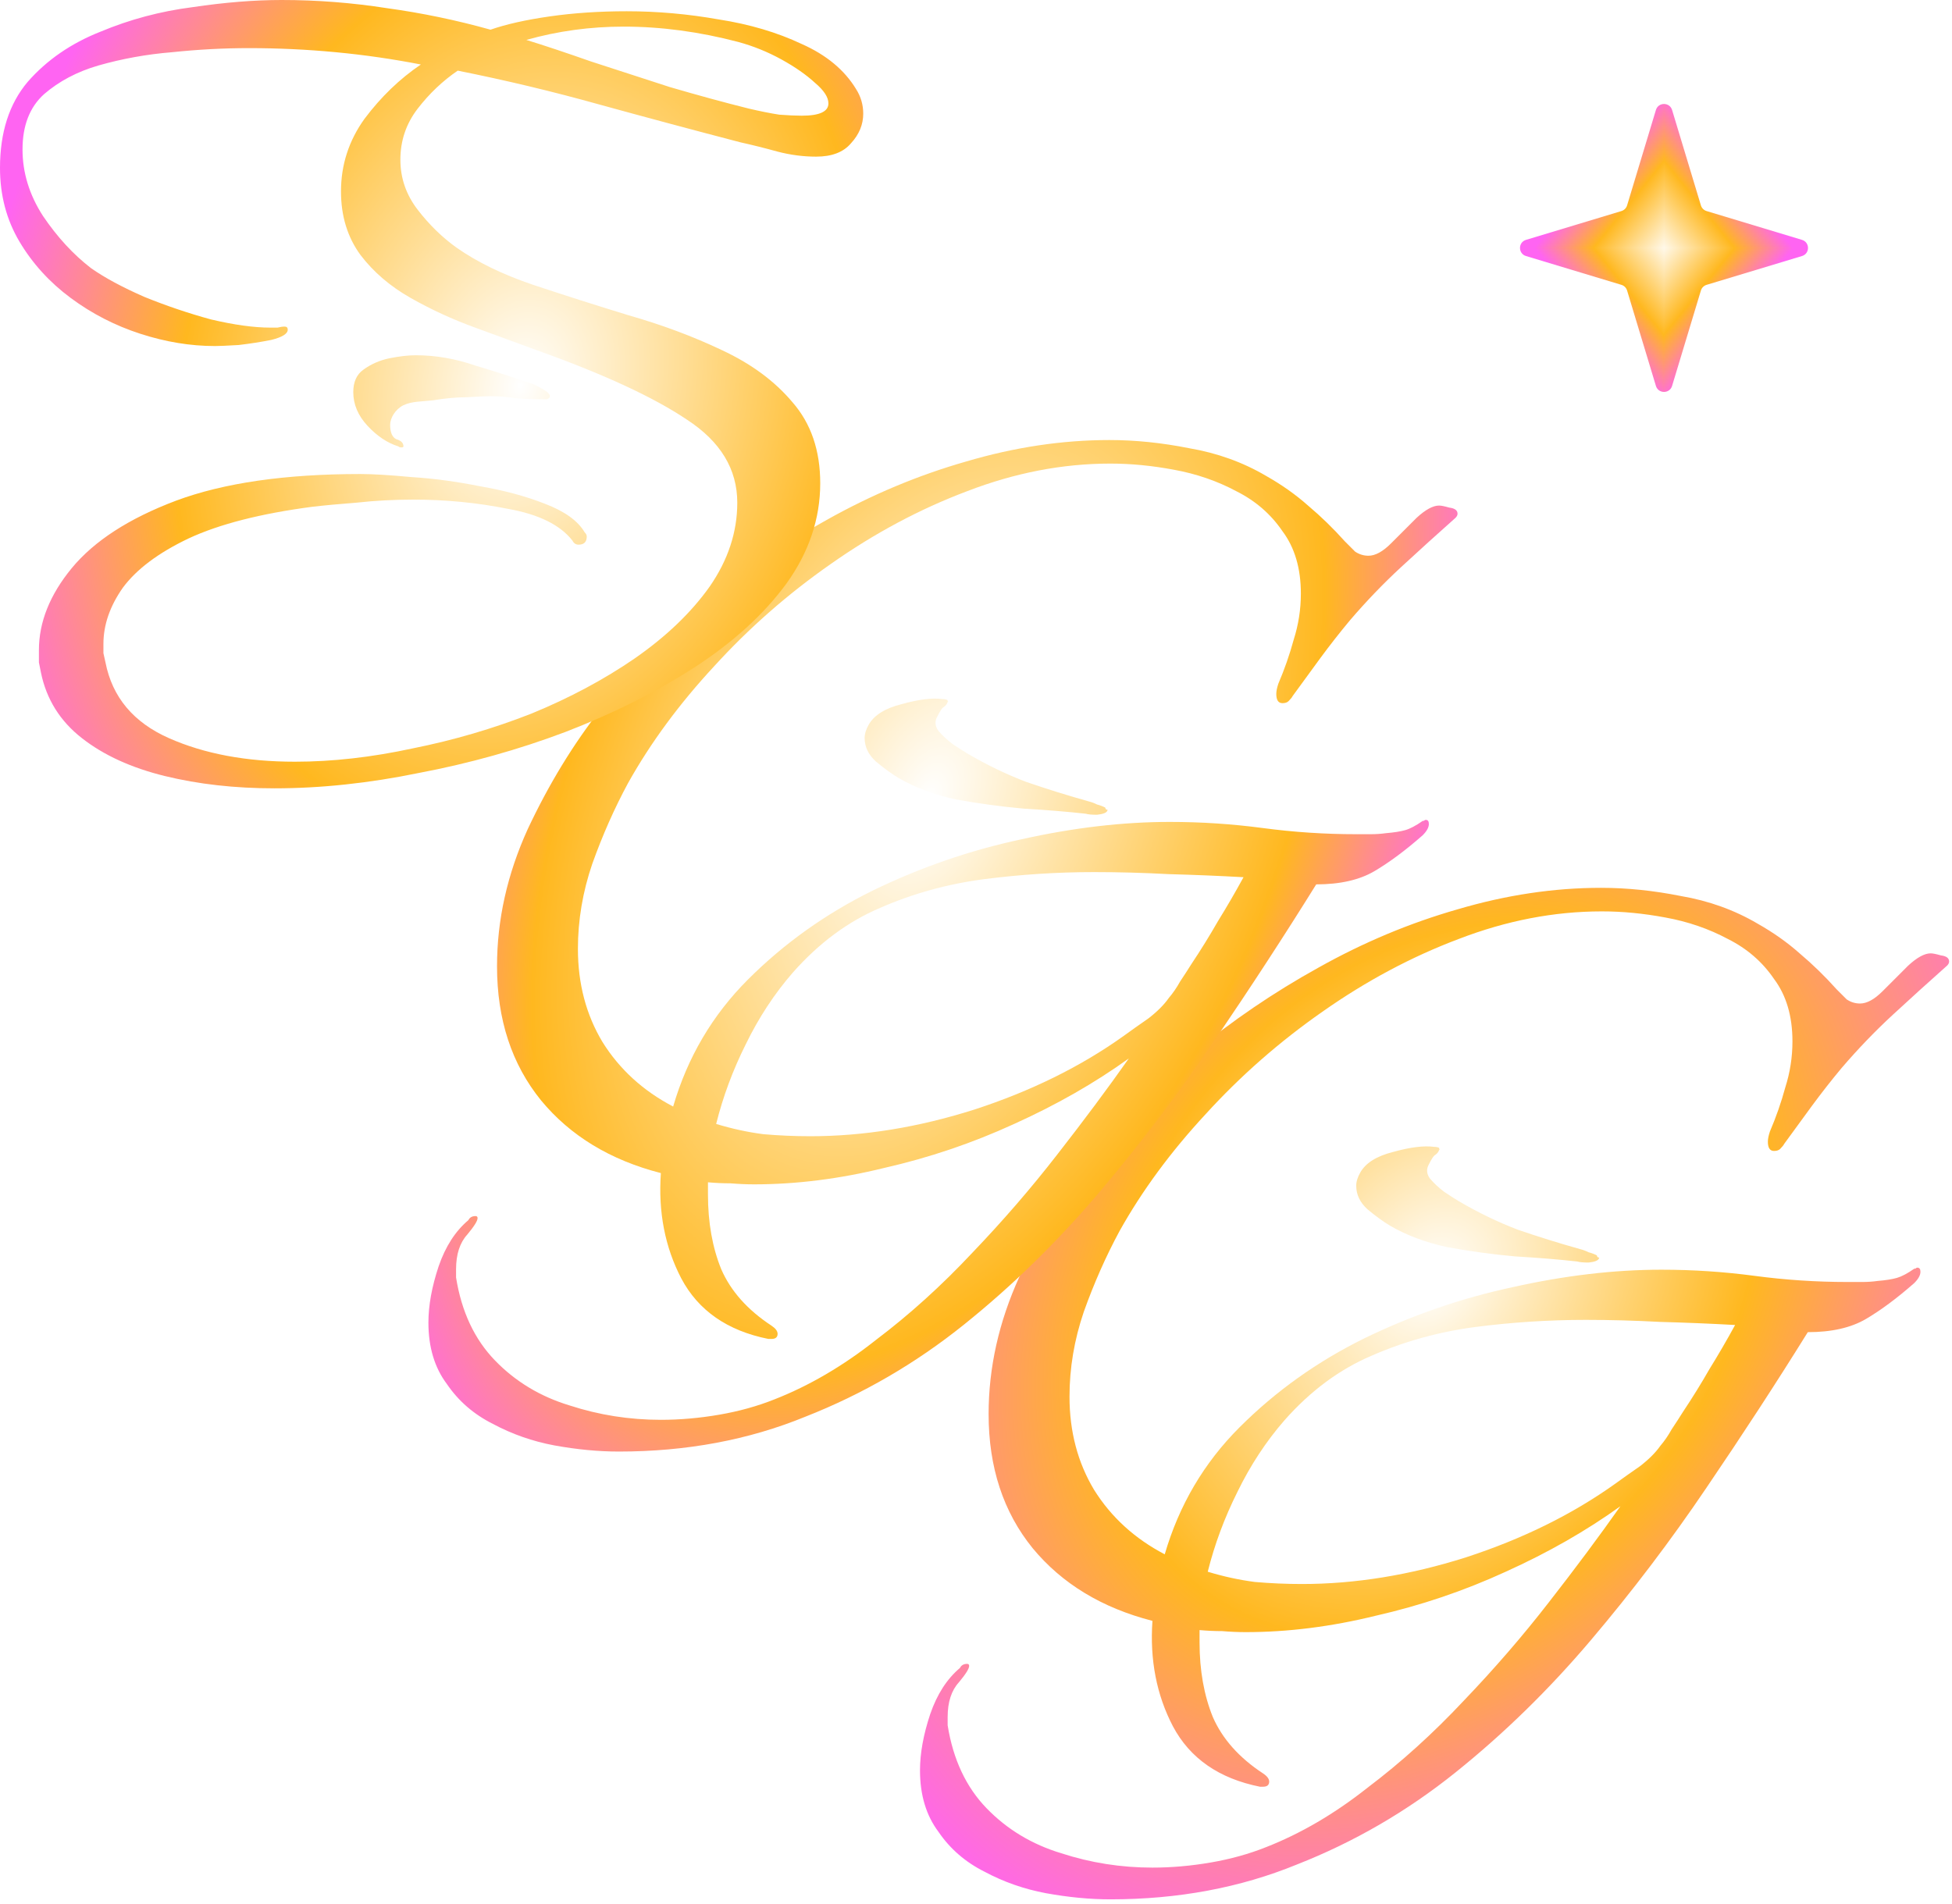
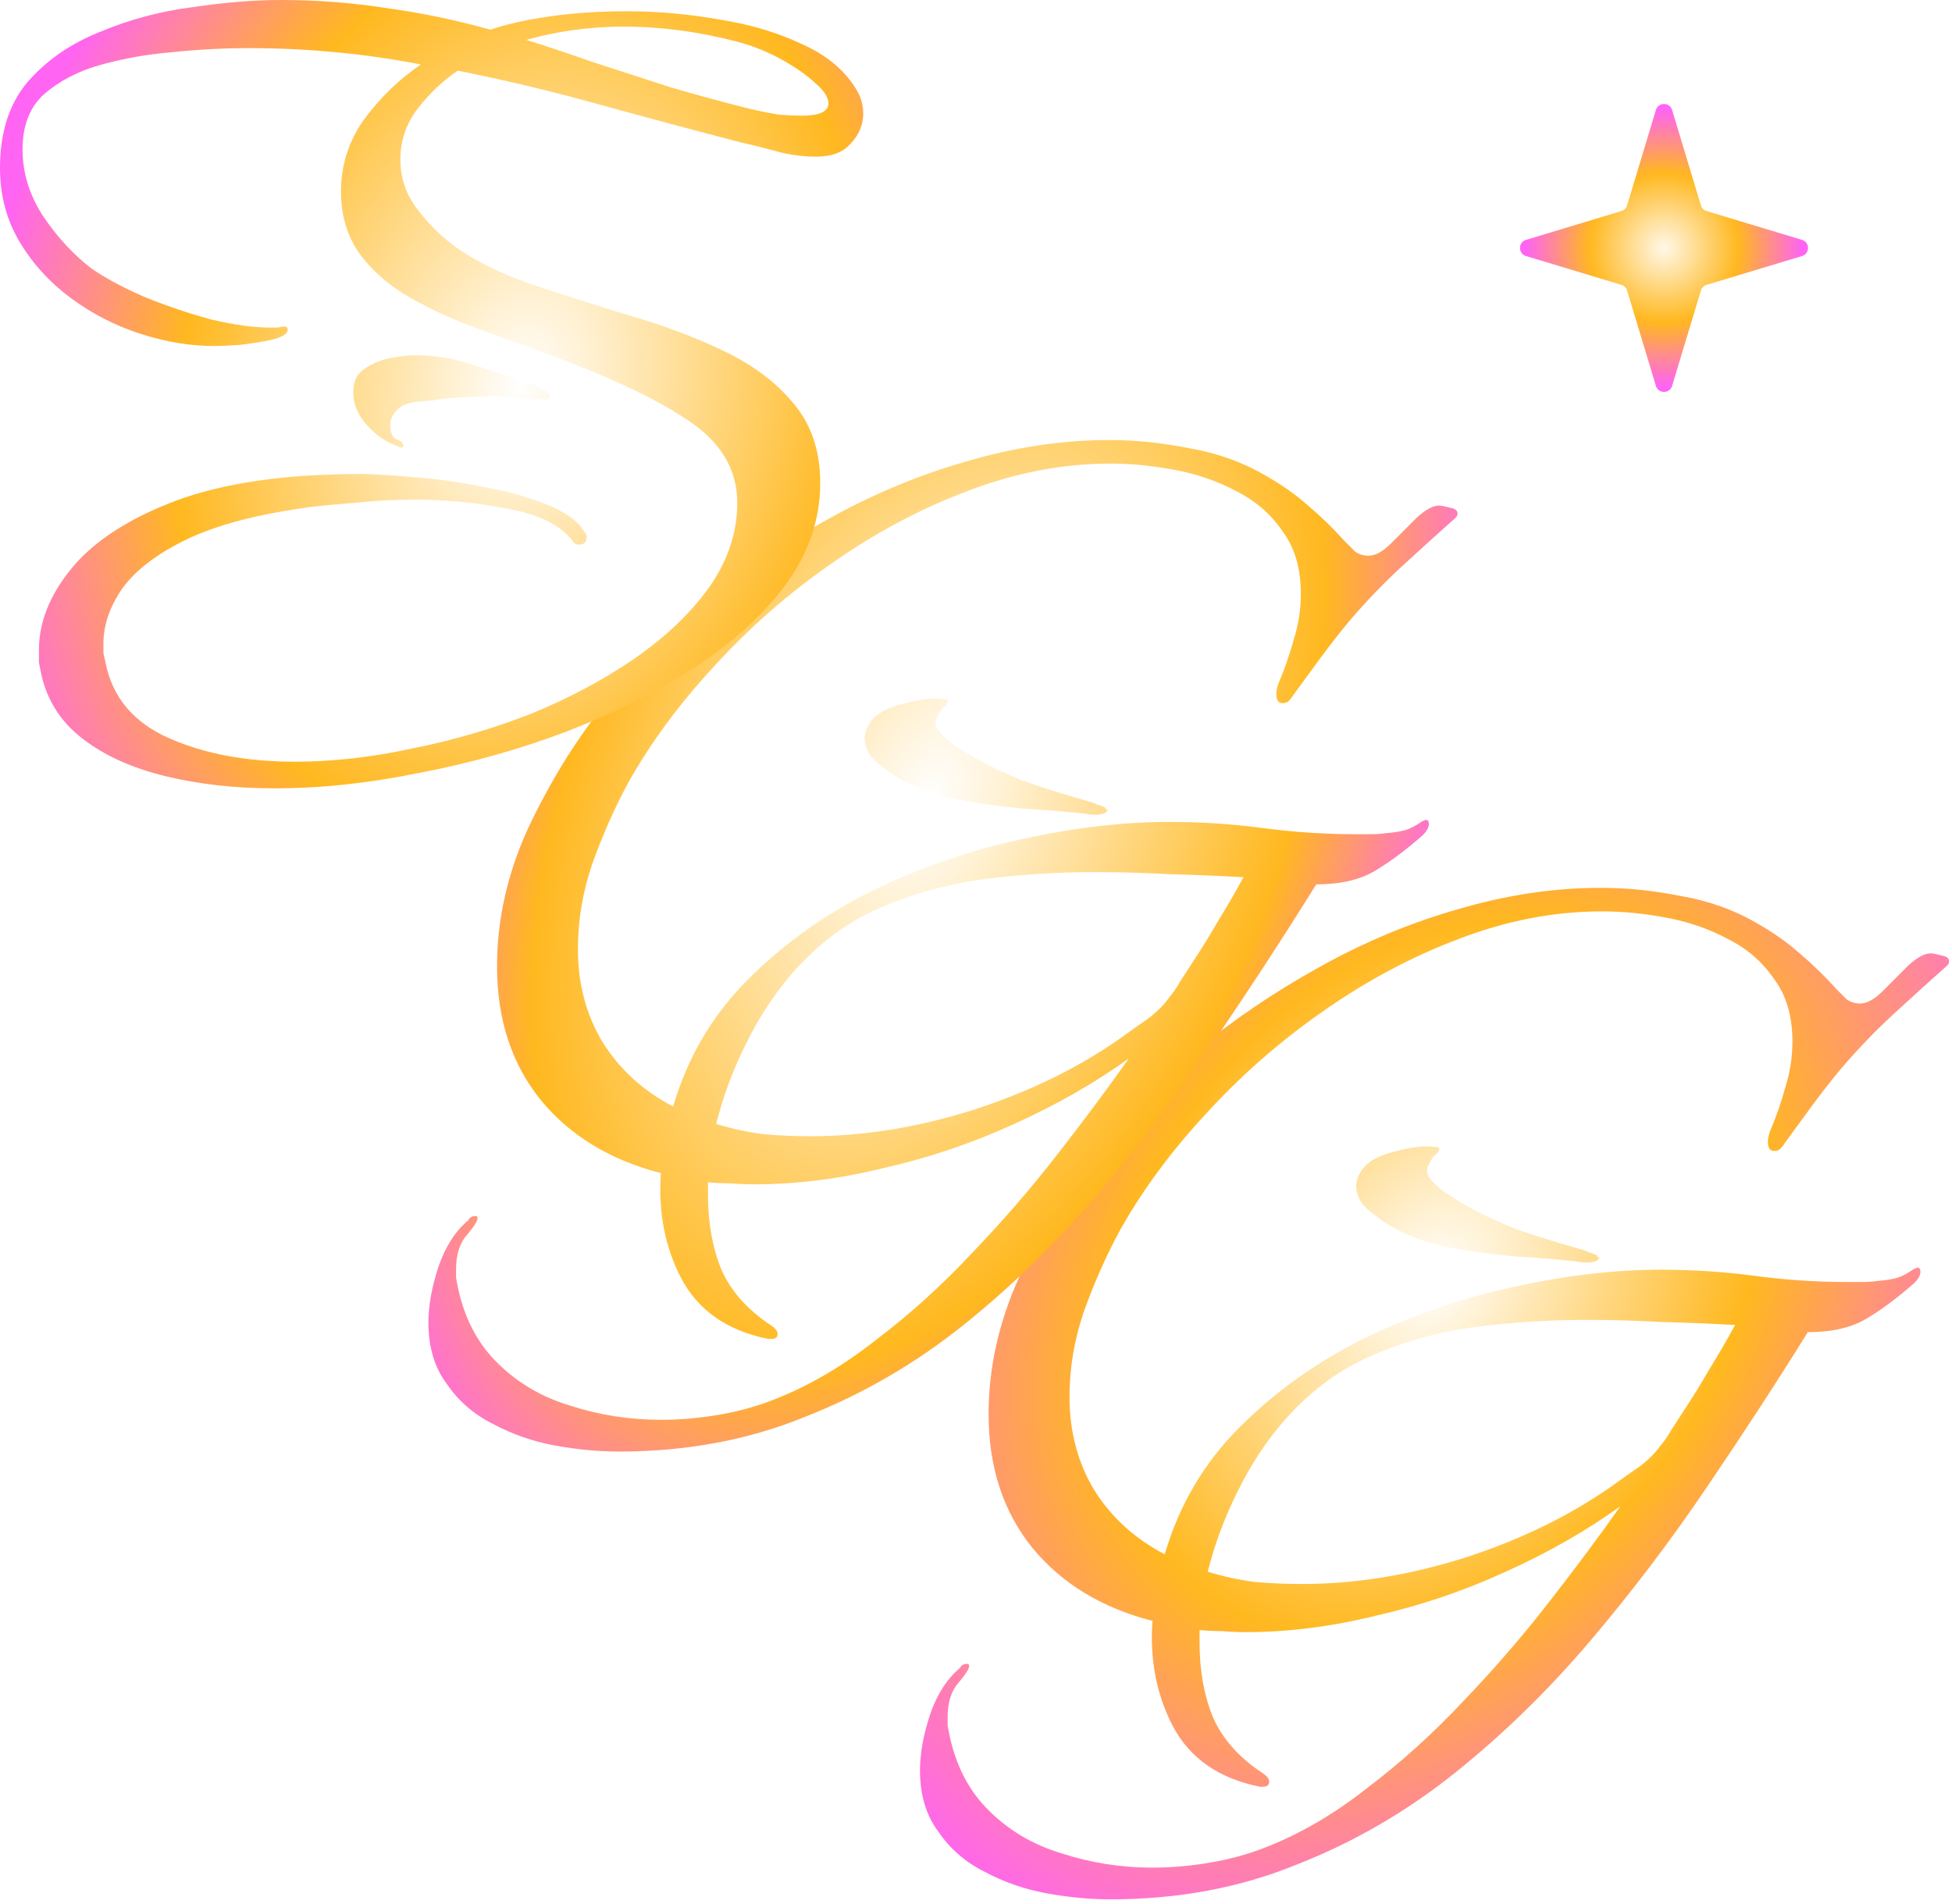
<svg xmlns="http://www.w3.org/2000/svg" width="244" height="238" viewBox="0 0 244 238" fill="none">
  <path d="M138.808 237.464C136.248 237.464 133.56 237.208 130.744 236.696C128.013 236.184 125.453 235.288 123.064 234.008C120.675 232.813 118.755 231.149 117.304 229.016C115.768 226.968 115 224.408 115 221.336C115 219.203 115.427 216.856 116.28 214.296C117.133 211.821 118.371 209.901 119.992 208.536C120.163 208.195 120.461 208.024 120.888 208.024C121.059 208.024 121.144 208.109 121.144 208.28C121.144 208.621 120.717 209.304 119.864 210.328C118.925 211.352 118.456 212.803 118.456 214.68V215.704C119.139 219.971 120.76 223.427 123.32 226.072C125.88 228.717 128.995 230.595 132.664 231.704C136.333 232.899 140.131 233.496 144.056 233.496C146.445 233.496 148.877 233.283 151.352 232.856C153.827 232.429 156.131 231.789 158.264 230.936C162.616 229.229 166.84 226.755 170.936 223.512C175.117 220.355 179.128 216.728 182.968 212.632C186.808 208.621 190.349 204.525 193.592 200.344C196.92 196.077 199.907 192.067 202.552 188.312C198.285 191.384 193.507 194.115 188.216 196.504C183.011 198.893 177.592 200.728 171.96 202.008C166.413 203.373 160.995 204.056 155.704 204.056C154.765 204.056 153.784 204.013 152.76 203.928C151.821 203.928 150.883 203.885 149.944 203.8V205.336C149.944 208.835 150.499 211.949 151.608 214.68C152.803 217.411 154.893 219.757 157.88 221.72C158.392 222.061 158.648 222.403 158.648 222.744C158.648 223.171 158.392 223.384 157.88 223.384H157.496C152.376 222.36 148.749 219.843 146.616 215.832C144.568 211.907 143.715 207.512 144.056 202.648C137.741 201.027 132.749 197.997 129.08 193.56C125.411 189.037 123.576 183.448 123.576 176.792C123.576 170.989 124.856 165.272 127.416 159.64C130.061 154.008 133.133 148.973 136.632 144.536C140.216 139.928 144.397 135.619 149.176 131.608C154.04 127.597 159.245 124.056 164.792 120.984C170.424 117.827 176.227 115.395 182.2 113.688C188.259 111.896 194.232 111 200.12 111C203.363 111 206.691 111.341 210.104 112.024C213.603 112.621 216.803 113.773 219.704 115.48C221.667 116.589 223.416 117.827 224.952 119.192C226.573 120.557 228.109 122.051 229.56 123.672C229.987 124.099 230.413 124.525 230.84 124.952C231.352 125.293 231.907 125.464 232.504 125.464C233.357 125.464 234.296 124.952 235.32 123.928C236.429 122.819 237.496 121.752 238.52 120.728C239.629 119.704 240.568 119.192 241.336 119.192C241.592 119.192 242.019 119.277 242.616 119.448C243.299 119.533 243.64 119.789 243.64 120.216C243.64 120.387 243.555 120.557 243.384 120.728C241.08 122.776 238.819 124.824 236.6 126.872C234.381 128.92 232.248 131.139 230.2 133.528C228.92 135.064 227.683 136.643 226.488 138.264C225.379 139.8 224.227 141.379 223.032 143C222.947 143.171 222.776 143.384 222.52 143.64C222.349 143.811 222.093 143.896 221.752 143.896C221.24 143.896 220.984 143.512 220.984 142.744C220.984 142.403 221.069 141.976 221.24 141.464C222.008 139.672 222.648 137.837 223.16 135.96C223.757 134.083 224.056 132.163 224.056 130.2C224.056 127.043 223.288 124.44 221.752 122.392C220.301 120.259 218.381 118.595 215.992 117.4C213.603 116.12 211 115.224 208.184 114.712C205.453 114.2 202.808 113.944 200.248 113.944C194.275 113.944 188.301 115.096 182.328 117.4C176.44 119.619 170.765 122.648 165.304 126.488C159.928 130.243 155.064 134.509 150.712 139.288C146.36 143.981 142.776 148.845 139.96 153.88C138.253 157.037 136.76 160.408 135.48 163.992C134.285 167.491 133.688 171.032 133.688 174.616C133.688 178.968 134.712 182.851 136.76 186.264C138.893 189.677 141.837 192.365 145.592 194.328C147.384 188.184 150.499 182.893 154.936 178.456C159.459 173.933 164.664 170.221 170.552 167.32C176.525 164.419 182.712 162.285 189.112 160.92C195.597 159.469 201.784 158.744 207.672 158.744C211.597 158.744 215.48 159 219.32 159.512C223.16 160.024 227.043 160.28 230.968 160.28C231.565 160.28 232.163 160.28 232.76 160.28C233.443 160.28 234.083 160.237 234.68 160.152C235.704 160.067 236.515 159.939 237.112 159.768C237.709 159.597 238.435 159.213 239.288 158.616C239.373 158.616 239.416 158.616 239.416 158.616C239.501 158.531 239.587 158.488 239.672 158.488C239.928 158.488 240.056 158.659 240.056 159C240.056 159.427 239.8 159.896 239.288 160.408C237.155 162.285 235.149 163.779 233.272 164.888C231.395 165.997 228.963 166.552 225.976 166.552C222.051 172.867 217.827 179.352 213.304 186.008C208.867 192.579 204.045 198.936 198.84 205.08C193.635 211.224 188.003 216.728 181.944 221.592C175.885 226.456 169.272 230.296 162.104 233.112C155.021 236.013 147.256 237.464 138.808 237.464ZM197.176 157.72C194.872 157.464 192.269 157.251 189.368 157.08C186.552 156.824 183.736 156.44 180.92 155.928C178.189 155.331 175.8 154.435 173.752 153.24C172.899 152.728 171.96 152.045 170.936 151.192C169.997 150.339 169.528 149.357 169.528 148.248C169.528 147.736 169.699 147.181 170.04 146.584C170.723 145.389 172.088 144.536 174.136 144.024C176.269 143.427 177.976 143.213 179.256 143.384C179.512 143.384 179.725 143.427 179.896 143.512C179.896 143.512 179.896 143.555 179.896 143.64C179.981 143.64 179.981 143.683 179.896 143.768C179.811 144.024 179.64 144.237 179.384 144.408C179.213 144.493 178.957 144.877 178.616 145.56C178.275 146.157 178.317 146.755 178.744 147.352C179.256 147.949 179.853 148.504 180.536 149.016C181.304 149.528 181.901 149.912 182.328 150.168C184.803 151.619 187.277 152.813 189.752 153.752C192.227 154.605 194.829 155.416 197.56 156.184C197.901 156.269 198.243 156.397 198.584 156.568C198.925 156.653 199.267 156.781 199.608 156.952C199.608 157.037 199.651 157.123 199.736 157.208C199.907 157.208 199.949 157.251 199.864 157.336C199.779 157.592 199.352 157.763 198.584 157.848C197.901 157.848 197.432 157.805 197.176 157.72ZM162.744 198.04C169.4 198.04 176.227 196.931 183.224 194.712C190.307 192.408 196.536 189.336 201.912 185.496C202.851 184.813 203.875 184.088 204.984 183.32C206.093 182.467 206.947 181.613 207.544 180.76C208.056 180.163 208.525 179.48 208.952 178.712C209.464 177.944 209.933 177.219 210.36 176.536C211.555 174.744 212.664 172.952 213.688 171.16C214.797 169.368 215.864 167.533 216.888 165.656C213.816 165.485 210.701 165.357 207.544 165.272C204.387 165.101 201.272 165.016 198.2 165.016C193.592 165.016 188.984 165.315 184.376 165.912C179.853 166.509 175.544 167.704 171.448 169.496C167.437 171.203 163.811 173.891 160.568 177.56C158.264 180.205 156.301 183.192 154.68 186.52C153.059 189.763 151.821 193.091 150.968 196.504C152.931 197.101 154.893 197.528 156.856 197.784C158.819 197.955 160.781 198.04 162.744 198.04Z" fill="url(#paint0_radial_61_22)" />
  <path d="M77.36 181.48C74.8 181.48 72.112 181.224 69.296 180.712C66.565 180.2 64.005 179.304 61.616 178.024C59.227 176.829 57.307 175.165 55.856 173.032C54.32 170.984 53.552 168.424 53.552 165.352C53.552 163.219 53.979 160.872 54.832 158.312C55.685 155.837 56.923 153.917 58.544 152.552C58.715 152.211 59.013 152.04 59.44 152.04C59.611 152.04 59.696 152.125 59.696 152.296C59.696 152.637 59.269 153.32 58.416 154.344C57.477 155.368 57.008 156.819 57.008 158.696V159.72C57.691 163.987 59.312 167.443 61.872 170.088C64.432 172.733 67.547 174.611 71.216 175.72C74.885 176.915 78.683 177.512 82.608 177.512C84.997 177.512 87.429 177.299 89.904 176.872C92.379 176.445 94.683 175.805 96.816 174.952C101.168 173.245 105.392 170.771 109.488 167.528C113.669 164.371 117.68 160.744 121.52 156.648C125.36 152.637 128.901 148.541 132.144 144.36C135.472 140.093 138.459 136.083 141.104 132.328C136.837 135.4 132.059 138.131 126.768 140.52C121.563 142.909 116.144 144.744 110.512 146.024C104.965 147.389 99.547 148.072 94.256 148.072C93.317 148.072 92.336 148.029 91.312 147.944C90.373 147.944 89.435 147.901 88.496 147.816V149.352C88.496 152.851 89.051 155.965 90.16 158.696C91.355 161.427 93.445 163.773 96.432 165.736C96.944 166.077 97.2 166.419 97.2 166.76C97.2 167.187 96.944 167.4 96.432 167.4H96.048C90.928 166.376 87.301 163.859 85.168 159.848C83.12 155.923 82.267 151.528 82.608 146.664C76.293 145.043 71.301 142.013 67.632 137.576C63.963 133.053 62.128 127.464 62.128 120.808C62.128 115.005 63.408 109.288 65.968 103.656C68.613 98.024 71.685 92.989 75.184 88.552C78.768 83.944 82.949 79.635 87.728 75.624C92.592 71.613 97.797 68.072 103.344 65C108.976 61.843 114.779 59.411 120.752 57.704C126.811 55.912 132.784 55.016 138.672 55.016C141.915 55.016 145.243 55.357 148.656 56.04C152.155 56.637 155.355 57.789 158.256 59.496C160.219 60.605 161.968 61.843 163.504 63.208C165.125 64.573 166.661 66.067 168.112 67.688C168.539 68.115 168.965 68.541 169.392 68.968C169.904 69.309 170.459 69.48 171.056 69.48C171.909 69.48 172.848 68.968 173.872 67.944C174.981 66.835 176.048 65.768 177.072 64.744C178.181 63.72 179.12 63.208 179.888 63.208C180.144 63.208 180.571 63.293 181.168 63.464C181.851 63.549 182.192 63.805 182.192 64.232C182.192 64.403 182.107 64.573 181.936 64.744C179.632 66.792 177.371 68.84 175.152 70.888C172.933 72.936 170.8 75.155 168.752 77.544C167.472 79.08 166.235 80.659 165.04 82.28C163.931 83.816 162.779 85.395 161.584 87.016C161.499 87.187 161.328 87.4 161.072 87.656C160.901 87.827 160.645 87.912 160.304 87.912C159.792 87.912 159.536 87.528 159.536 86.76C159.536 86.419 159.621 85.992 159.792 85.48C160.56 83.688 161.2 81.853 161.712 79.976C162.309 78.099 162.608 76.179 162.608 74.216C162.608 71.059 161.84 68.456 160.304 66.408C158.853 64.275 156.933 62.611 154.544 61.416C152.155 60.136 149.552 59.24 146.736 58.728C144.005 58.216 141.36 57.96 138.8 57.96C132.827 57.96 126.853 59.112 120.88 61.416C114.992 63.635 109.317 66.664 103.856 70.504C98.48 74.259 93.616 78.525 89.264 83.304C84.912 87.997 81.328 92.861 78.512 97.896C76.805 101.053 75.312 104.424 74.032 108.008C72.837 111.507 72.24 115.048 72.24 118.632C72.24 122.984 73.264 126.867 75.312 130.28C77.445 133.693 80.389 136.381 84.144 138.344C85.936 132.2 89.051 126.909 93.488 122.472C98.011 117.949 103.216 114.237 109.104 111.336C115.077 108.435 121.264 106.301 127.664 104.936C134.149 103.485 140.336 102.76 146.224 102.76C150.149 102.76 154.032 103.016 157.872 103.528C161.712 104.04 165.595 104.296 169.52 104.296C170.117 104.296 170.715 104.296 171.312 104.296C171.995 104.296 172.635 104.253 173.232 104.168C174.256 104.083 175.067 103.955 175.664 103.784C176.261 103.613 176.987 103.229 177.84 102.632C177.925 102.632 177.968 102.632 177.968 102.632C178.053 102.547 178.139 102.504 178.224 102.504C178.48 102.504 178.608 102.675 178.608 103.016C178.608 103.443 178.352 103.912 177.84 104.424C175.707 106.301 173.701 107.795 171.824 108.904C169.947 110.013 167.515 110.568 164.528 110.568C160.603 116.883 156.379 123.368 151.856 130.024C147.419 136.595 142.597 142.952 137.392 149.096C132.187 155.24 126.555 160.744 120.496 165.608C114.437 170.472 107.824 174.312 100.656 177.128C93.573 180.029 85.808 181.48 77.36 181.48ZM135.728 101.736C133.424 101.48 130.821 101.267 127.92 101.096C125.104 100.84 122.288 100.456 119.472 99.944C116.741 99.347 114.352 98.451 112.304 97.256C111.451 96.744 110.512 96.061 109.488 95.208C108.549 94.355 108.08 93.373 108.08 92.264C108.08 91.752 108.251 91.197 108.592 90.6C109.275 89.405 110.64 88.552 112.688 88.04C114.821 87.443 116.528 87.229 117.808 87.4C118.064 87.4 118.277 87.443 118.448 87.528C118.448 87.528 118.448 87.571 118.448 87.656C118.533 87.656 118.533 87.699 118.448 87.784C118.363 88.04 118.192 88.253 117.936 88.424C117.765 88.509 117.509 88.893 117.168 89.576C116.827 90.173 116.869 90.771 117.296 91.368C117.808 91.965 118.405 92.52 119.088 93.032C119.856 93.544 120.453 93.928 120.88 94.184C123.355 95.635 125.829 96.829 128.304 97.768C130.779 98.621 133.381 99.432 136.112 100.2C136.453 100.285 136.795 100.413 137.136 100.584C137.477 100.669 137.819 100.797 138.16 100.968C138.16 101.053 138.203 101.139 138.288 101.224C138.459 101.224 138.501 101.267 138.416 101.352C138.331 101.608 137.904 101.779 137.136 101.864C136.453 101.864 135.984 101.821 135.728 101.736ZM101.296 142.056C107.952 142.056 114.779 140.947 121.776 138.728C128.859 136.424 135.088 133.352 140.464 129.512C141.403 128.829 142.427 128.104 143.536 127.336C144.645 126.483 145.499 125.629 146.096 124.776C146.608 124.179 147.077 123.496 147.504 122.728C148.016 121.96 148.485 121.235 148.912 120.552C150.107 118.76 151.216 116.968 152.24 115.176C153.349 113.384 154.416 111.549 155.44 109.672C152.368 109.501 149.253 109.373 146.096 109.288C142.939 109.117 139.824 109.032 136.752 109.032C132.144 109.032 127.536 109.331 122.928 109.928C118.405 110.525 114.096 111.72 110 113.512C105.989 115.219 102.363 117.907 99.12 121.576C96.816 124.221 94.853 127.208 93.232 130.536C91.611 133.779 90.373 137.107 89.52 140.52C91.483 141.117 93.445 141.544 95.408 141.8C97.371 141.971 99.333 142.056 101.296 142.056Z" fill="url(#paint1_radial_61_22)" />
  <path d="M34.304 98.56C29.355 98.56 24.789 98.048 20.608 97.024C16.427 96 12.971 94.421 10.24 92.288C7.509 90.155 5.803 87.424 5.12 84.096C5.035 83.669 4.949 83.243 4.864 82.816C4.864 82.304 4.864 81.792 4.864 81.28C4.864 77.781 6.229 74.368 8.96 71.04C11.776 67.627 16.128 64.811 22.016 62.592C27.989 60.373 35.669 59.264 45.056 59.264C46.592 59.264 48.725 59.392 51.456 59.648C54.187 59.819 57.045 60.203 60.032 60.8C63.019 61.312 65.707 62.037 68.096 62.976C70.571 63.915 72.235 65.109 73.088 66.56C73.259 66.731 73.344 66.901 73.344 67.072C73.344 67.755 73.003 68.096 72.32 68.096C71.979 68.096 71.723 67.925 71.552 67.584C70.016 65.621 67.328 64.299 63.488 63.616C59.648 62.848 55.723 62.464 51.712 62.464C49.237 62.464 46.848 62.592 44.544 62.848C42.325 63.019 40.491 63.189 39.04 63.36C32.555 64.213 27.392 65.536 23.552 67.328C19.797 69.12 17.067 71.168 15.36 73.472C13.739 75.776 12.928 78.123 12.928 80.512C12.928 80.853 12.928 81.237 12.928 81.664C13.013 82.005 13.099 82.389 13.184 82.816C14.037 87.168 16.683 90.325 21.12 92.288C25.557 94.251 30.805 95.232 36.864 95.232C41.557 95.232 46.464 94.677 51.584 93.568C56.704 92.544 61.653 91.093 66.432 89.216C71.211 87.253 75.52 84.949 79.36 82.304C83.285 79.573 86.4 76.587 88.704 73.344C91.008 70.016 92.16 66.517 92.16 62.848C92.16 58.667 90.069 55.211 85.888 52.48C81.707 49.664 75.435 46.763 67.072 43.776C64.768 42.923 62.208 41.984 59.392 40.96C56.576 39.936 53.888 38.699 51.328 37.248C48.768 35.797 46.677 34.005 45.056 31.872C43.435 29.653 42.624 27.008 42.624 23.936C42.624 20.608 43.605 17.579 45.568 14.848C47.616 12.117 49.963 9.856 52.608 8.064C49.109 7.381 45.568 6.869 41.984 6.528C38.4 6.187 34.773 6.016 31.104 6.016C27.947 6.016 24.747 6.187 21.504 6.528C18.347 6.784 15.275 7.339 12.288 8.192C9.643 8.96 7.381 10.155 5.504 11.776C3.712 13.397 2.816 15.701 2.816 18.688C2.816 21.589 3.669 24.363 5.376 27.008C7.168 29.653 9.173 31.829 11.392 33.536C13.099 34.731 15.317 35.925 18.048 37.12C20.779 38.229 23.552 39.168 26.368 39.936C29.269 40.619 31.744 40.96 33.792 40.96C34.133 40.96 34.432 40.96 34.688 40.96C35.029 40.875 35.328 40.832 35.584 40.832C35.84 40.832 35.968 40.96 35.968 41.216C35.968 41.728 35.285 42.155 33.92 42.496C32.64 42.752 31.275 42.965 29.824 43.136C28.373 43.221 27.392 43.264 26.88 43.264C23.808 43.264 20.693 42.752 17.536 41.728C14.379 40.704 11.477 39.211 8.832 37.248C6.187 35.285 4.053 32.939 2.432 30.208C0.811 27.477 0 24.405 0 20.992C0 16.555 1.152 12.971 3.456 10.24C5.845 7.509 8.875 5.419 12.544 3.968C16.213 2.432 20.053 1.408 24.064 0.896C28.075 0.299 31.787 0 35.2 0C39.637 0 44.032 0.341 48.384 1.024C52.736 1.621 57.045 2.517 61.312 3.712C63.275 3.029 65.749 2.475 68.736 2.048C71.723 1.621 74.923 1.408 78.336 1.408C82.176 1.408 86.016 1.749 89.856 2.432C93.696 3.029 97.152 4.053 100.224 5.504C103.296 6.869 105.557 8.747 107.008 11.136C107.605 12.075 107.904 13.099 107.904 14.208C107.904 15.573 107.392 16.811 106.368 17.92C105.429 19.029 103.979 19.584 102.016 19.584C100.395 19.584 98.773 19.371 97.152 18.944C95.616 18.517 94.08 18.133 92.544 17.792C86.656 16.256 80.768 14.677 74.88 13.056C69.077 11.435 63.189 10.027 57.216 8.832C55.339 10.112 53.675 11.691 52.224 13.568C50.773 15.445 50.048 17.579 50.048 19.968C50.048 22.272 50.773 24.363 52.224 26.24C53.675 28.117 55.296 29.696 57.088 30.976C59.648 32.768 62.805 34.304 66.56 35.584C70.4 36.864 74.411 38.144 78.592 39.424C82.773 40.619 86.656 42.069 90.24 43.776C93.909 45.483 96.853 47.659 99.072 50.304C101.376 52.949 102.528 56.32 102.528 60.416C102.528 64.853 101.12 69.035 98.304 72.96C95.488 76.8 91.648 80.299 86.784 83.456C82.005 86.528 76.629 89.216 70.656 91.52C64.768 93.739 58.667 95.445 52.352 96.64C46.123 97.92 40.107 98.56 34.304 98.56ZM100.224 14.464C102.443 14.464 103.552 13.952 103.552 12.928C103.552 12.16 102.997 11.307 101.888 10.368C100.779 9.344 99.371 8.363 97.664 7.424C95.957 6.485 94.165 5.76 92.288 5.248C87.424 3.968 82.645 3.328 77.952 3.328C73.771 3.328 69.717 3.883 65.792 4.992C68.011 5.675 70.699 6.571 73.856 7.68C77.013 8.704 80.299 9.771 83.712 10.88C87.211 11.904 90.496 12.8 93.568 13.568C95.019 13.909 96.299 14.165 97.408 14.336C98.517 14.421 99.456 14.464 100.224 14.464ZM50.176 55.936C50.005 55.936 49.877 55.893 49.792 55.808C48.427 55.381 47.147 54.528 45.952 53.248C44.757 51.968 44.16 50.56 44.16 49.024C44.16 47.744 44.587 46.805 45.44 46.208C46.379 45.525 47.445 45.056 48.64 44.8C49.92 44.544 51.029 44.416 51.968 44.416C54.443 44.416 56.917 44.843 59.392 45.696C61.952 46.464 64.341 47.232 66.56 48C66.816 48.085 67.243 48.299 67.84 48.64C68.437 48.981 68.736 49.28 68.736 49.536C68.736 49.707 68.608 49.835 68.352 49.92C68.096 49.92 67.883 49.92 67.712 49.92C66.688 49.92 65.621 49.877 64.512 49.792C63.488 49.621 62.421 49.536 61.312 49.536C60.715 49.536 59.733 49.579 58.368 49.664C57.088 49.664 55.68 49.792 54.144 50.048C52.693 50.219 51.541 50.148 50.432 50.66C49.408 51.172 48.768 52.267 48.768 53.12C48.768 54.059 49.024 54.656 49.536 54.912C50.133 55.083 50.432 55.381 50.432 55.808C50.432 55.893 50.347 55.936 50.176 55.936Z" fill="url(#paint2_radial_61_22)" />
-   <g clip-path="url(#paint3_diamond_61_22_clip_path)" data-figma-skip-parse="true">
-     <g transform="matrix(-4.29668e-05 0.0200266 -0.016188 -3.4731e-05 208 31)">
-       <rect x="0" y="0" width="950.767" height="1176.22" fill="url(#paint3_diamond_61_22)" opacity="1" shape-rendering="crispEdges" />
-       <rect x="0" y="0" width="950.767" height="1176.22" transform="scale(1 -1)" fill="url(#paint3_diamond_61_22)" opacity="1" shape-rendering="crispEdges" />
-       <rect x="0" y="0" width="950.767" height="1176.22" transform="scale(-1 1)" fill="url(#paint3_diamond_61_22)" opacity="1" shape-rendering="crispEdges" />
-       <rect x="0" y="0" width="950.767" height="1176.22" transform="scale(-1)" fill="url(#paint3_diamond_61_22)" opacity="1" shape-rendering="crispEdges" />
-     </g>
-   </g>
-   <path d="M206.989 13.751C207.291 12.75 208.709 12.75 209.011 13.751L212.614 25.681C212.716 26.019 212.981 26.284 213.319 26.386L225.249 29.989C226.25 30.291 226.25 31.709 225.249 32.011L213.319 35.614C212.981 35.716 212.716 35.981 212.614 36.319L209.011 48.249C208.709 49.25 207.291 49.25 206.989 48.249L203.386 36.319C203.284 35.981 203.019 35.716 202.681 35.614L190.751 32.011C189.75 31.709 189.75 30.291 190.751 29.989L202.681 26.386C203.019 26.284 203.284 26.019 203.386 25.681L206.989 13.751Z" data-figma-gradient-fill="{&quot;type&quot;:&quot;GRADIENT_DIAMOND&quot;,&quot;stops&quot;:[{&quot;color&quot;:{&quot;r&quot;:1.0,&quot;g&quot;:0.97254902124404907,&quot;b&quot;:0.91372549533843994,&quot;a&quot;:1.0},&quot;position&quot;:0.0},{&quot;color&quot;:{&quot;r&quot;:1.0,&quot;g&quot;:0.72241115570068359,&quot;b&quot;:0.12340369820594788,&quot;a&quot;:1.0},&quot;position&quot;:0.54326921701431274},{&quot;color&quot;:{&quot;r&quot;:1.0,&quot;g&quot;:0.39120718836784363,&quot;b&quot;:0.94926726818084717,&quot;a&quot;:1.0},&quot;position&quot;:1.0}],&quot;stopsVar&quot;:[{&quot;color&quot;:{&quot;r&quot;:1.0,&quot;g&quot;:0.97254902124404907,&quot;b&quot;:0.91372549533843994,&quot;a&quot;:1.0},&quot;position&quot;:0.0},{&quot;color&quot;:{&quot;r&quot;:1.0,&quot;g&quot;:0.72241115570068359,&quot;b&quot;:0.12340369820594788,&quot;a&quot;:1.0},&quot;position&quot;:0.54326921701431274},{&quot;color&quot;:{&quot;r&quot;:1.0,&quot;g&quot;:0.39120718836784363,&quot;b&quot;:0.94926726818084717,&quot;a&quot;:1.0},&quot;position&quot;:1.0}],&quot;transform&quot;:{&quot;m00&quot;:-0.085933685302734375,&quot;m01&quot;:-32.375938415527344,&quot;m02&quot;:224.23092651367188,&quot;m10&quot;:40.053287506103516,&quot;m11&quot;:-0.069462053477764130,&quot;m12&quot;:11.008088111877441},&quot;opacity&quot;:1.0,&quot;blendMode&quot;:&quot;NORMAL&quot;,&quot;visible&quot;:true}" />
+   <path d="M206.989 13.751C207.291 12.75 208.709 12.75 209.011 13.751L212.614 25.681C212.716 26.019 212.981 26.284 213.319 26.386L225.249 29.989C226.25 30.291 226.25 31.709 225.249 32.011L213.319 35.614C212.981 35.716 212.716 35.981 212.614 36.319L209.011 48.249C208.709 49.25 207.291 49.25 206.989 48.249L203.386 36.319C203.284 35.981 203.019 35.716 202.681 35.614L190.751 32.011C189.75 31.709 189.75 30.291 190.751 29.989L202.681 26.386C203.019 26.284 203.284 26.019 203.386 25.681L206.989 13.751Z" fill="url(#paint3_star_61_22)" />
  <defs>
-     <clipPath id="paint3_diamond_61_22_clip_path">
-       <path d="M206.989 13.751C207.291 12.75 208.709 12.75 209.011 13.751L212.614 25.681C212.716 26.019 212.981 26.284 213.319 26.386L225.249 29.989C226.25 30.291 226.25 31.709 225.249 32.011L213.319 35.614C212.981 35.716 212.716 35.981 212.614 36.319L209.011 48.249C208.709 49.25 207.291 49.25 206.989 48.249L203.386 36.319C203.284 35.981 203.019 35.716 202.681 35.614L190.751 32.011C189.75 31.709 189.75 30.291 190.751 29.989L202.681 26.386C203.019 26.284 203.284 26.019 203.386 25.681L206.989 13.751Z" />
-     </clipPath>
    <radialGradient id="paint0_radial_61_22" cx="0" cy="0" r="1" gradientUnits="userSpaceOnUse" gradientTransform="translate(179 160) rotate(126.511) scale(95.8019 72.9198)">
      <stop stop-color="white" style="stop-color:white;stop-opacity:1;" />
      <stop offset="0.507" stop-color="#FFB81F" style="stop-color:#FFB81F;stop-color:color(display-p3 1 0.722 0.123);stop-opacity:1;" />
      <stop offset="1" stop-color="#FF64F2" style="stop-color:#FF64F2;stop-color:color(display-p3 1 0.391 0.949);stop-opacity:1;" />
    </radialGradient>
    <radialGradient id="paint1_radial_61_22" cx="0" cy="0" r="1" gradientTransform="matrix(-44 98.5 -56.3433 -30.4587 116 100)" gradientUnits="userSpaceOnUse">
      <stop stop-color="white" style="stop-color:white;stop-opacity:1;" />
      <stop offset="0.688" stop-color="#FFB81F" style="stop-color:#FFB81F;stop-color:color(display-p3 1 0.722 0.123);stop-opacity:1;" />
      <stop offset="1" stop-color="#FF64F2" style="stop-color:#FF64F2;stop-color:color(display-p3 1 0.391 0.949);stop-opacity:1;" />
    </radialGradient>
    <radialGradient id="paint2_radial_61_22" cx="0" cy="0" r="1" gradientUnits="userSpaceOnUse" gradientTransform="translate(65.012 48.16) rotate(104.188) scale(91.8001 67.0574)">
      <stop stop-color="white" style="stop-color:white;stop-opacity:1;" />
      <stop offset="0.625" stop-color="#FFB81F" style="stop-color:#FFB81F;stop-color:color(display-p3 1 0.722 0.123);stop-opacity:1;" />
      <stop offset="1" stop-color="#FF64F2" style="stop-color:#FF64F2;stop-color:color(display-p3 1 0.391 0.949);stop-opacity:1;" />
    </radialGradient>
-     <linearGradient id="paint3_diamond_61_22" x1="0" y1="0" x2="500" y2="500" gradientUnits="userSpaceOnUse">
-       <stop stop-color="#FFF8E9" style="stop-color:#FFF8E9;stop-color:color(display-p3 1 0.973 0.914);stop-opacity:1;" />
-       <stop offset="0.543" stop-color="#FFB81F" style="stop-color:#FFB81F;stop-color:color(display-p3 1 0.722 0.123);stop-opacity:1;" />
-       <stop offset="1" stop-color="#FF64F2" style="stop-color:#FF64F2;stop-color:color(display-p3 1 0.391 0.949);stop-opacity:1;" />
-     </linearGradient>
+     <radialGradient id="paint3_star_61_22" cx="0" cy="0" r="1" gradientUnits="userSpaceOnUse" gradientTransform="translate(208 31) scale(17.25)">
+       <stop stop-color="#FFF8E9" />
+       <stop offset="0.543" stop-color="#FFB81F" />
+       <stop offset="1" stop-color="#FF64F2" />
+     </radialGradient>
  </defs>
</svg>
